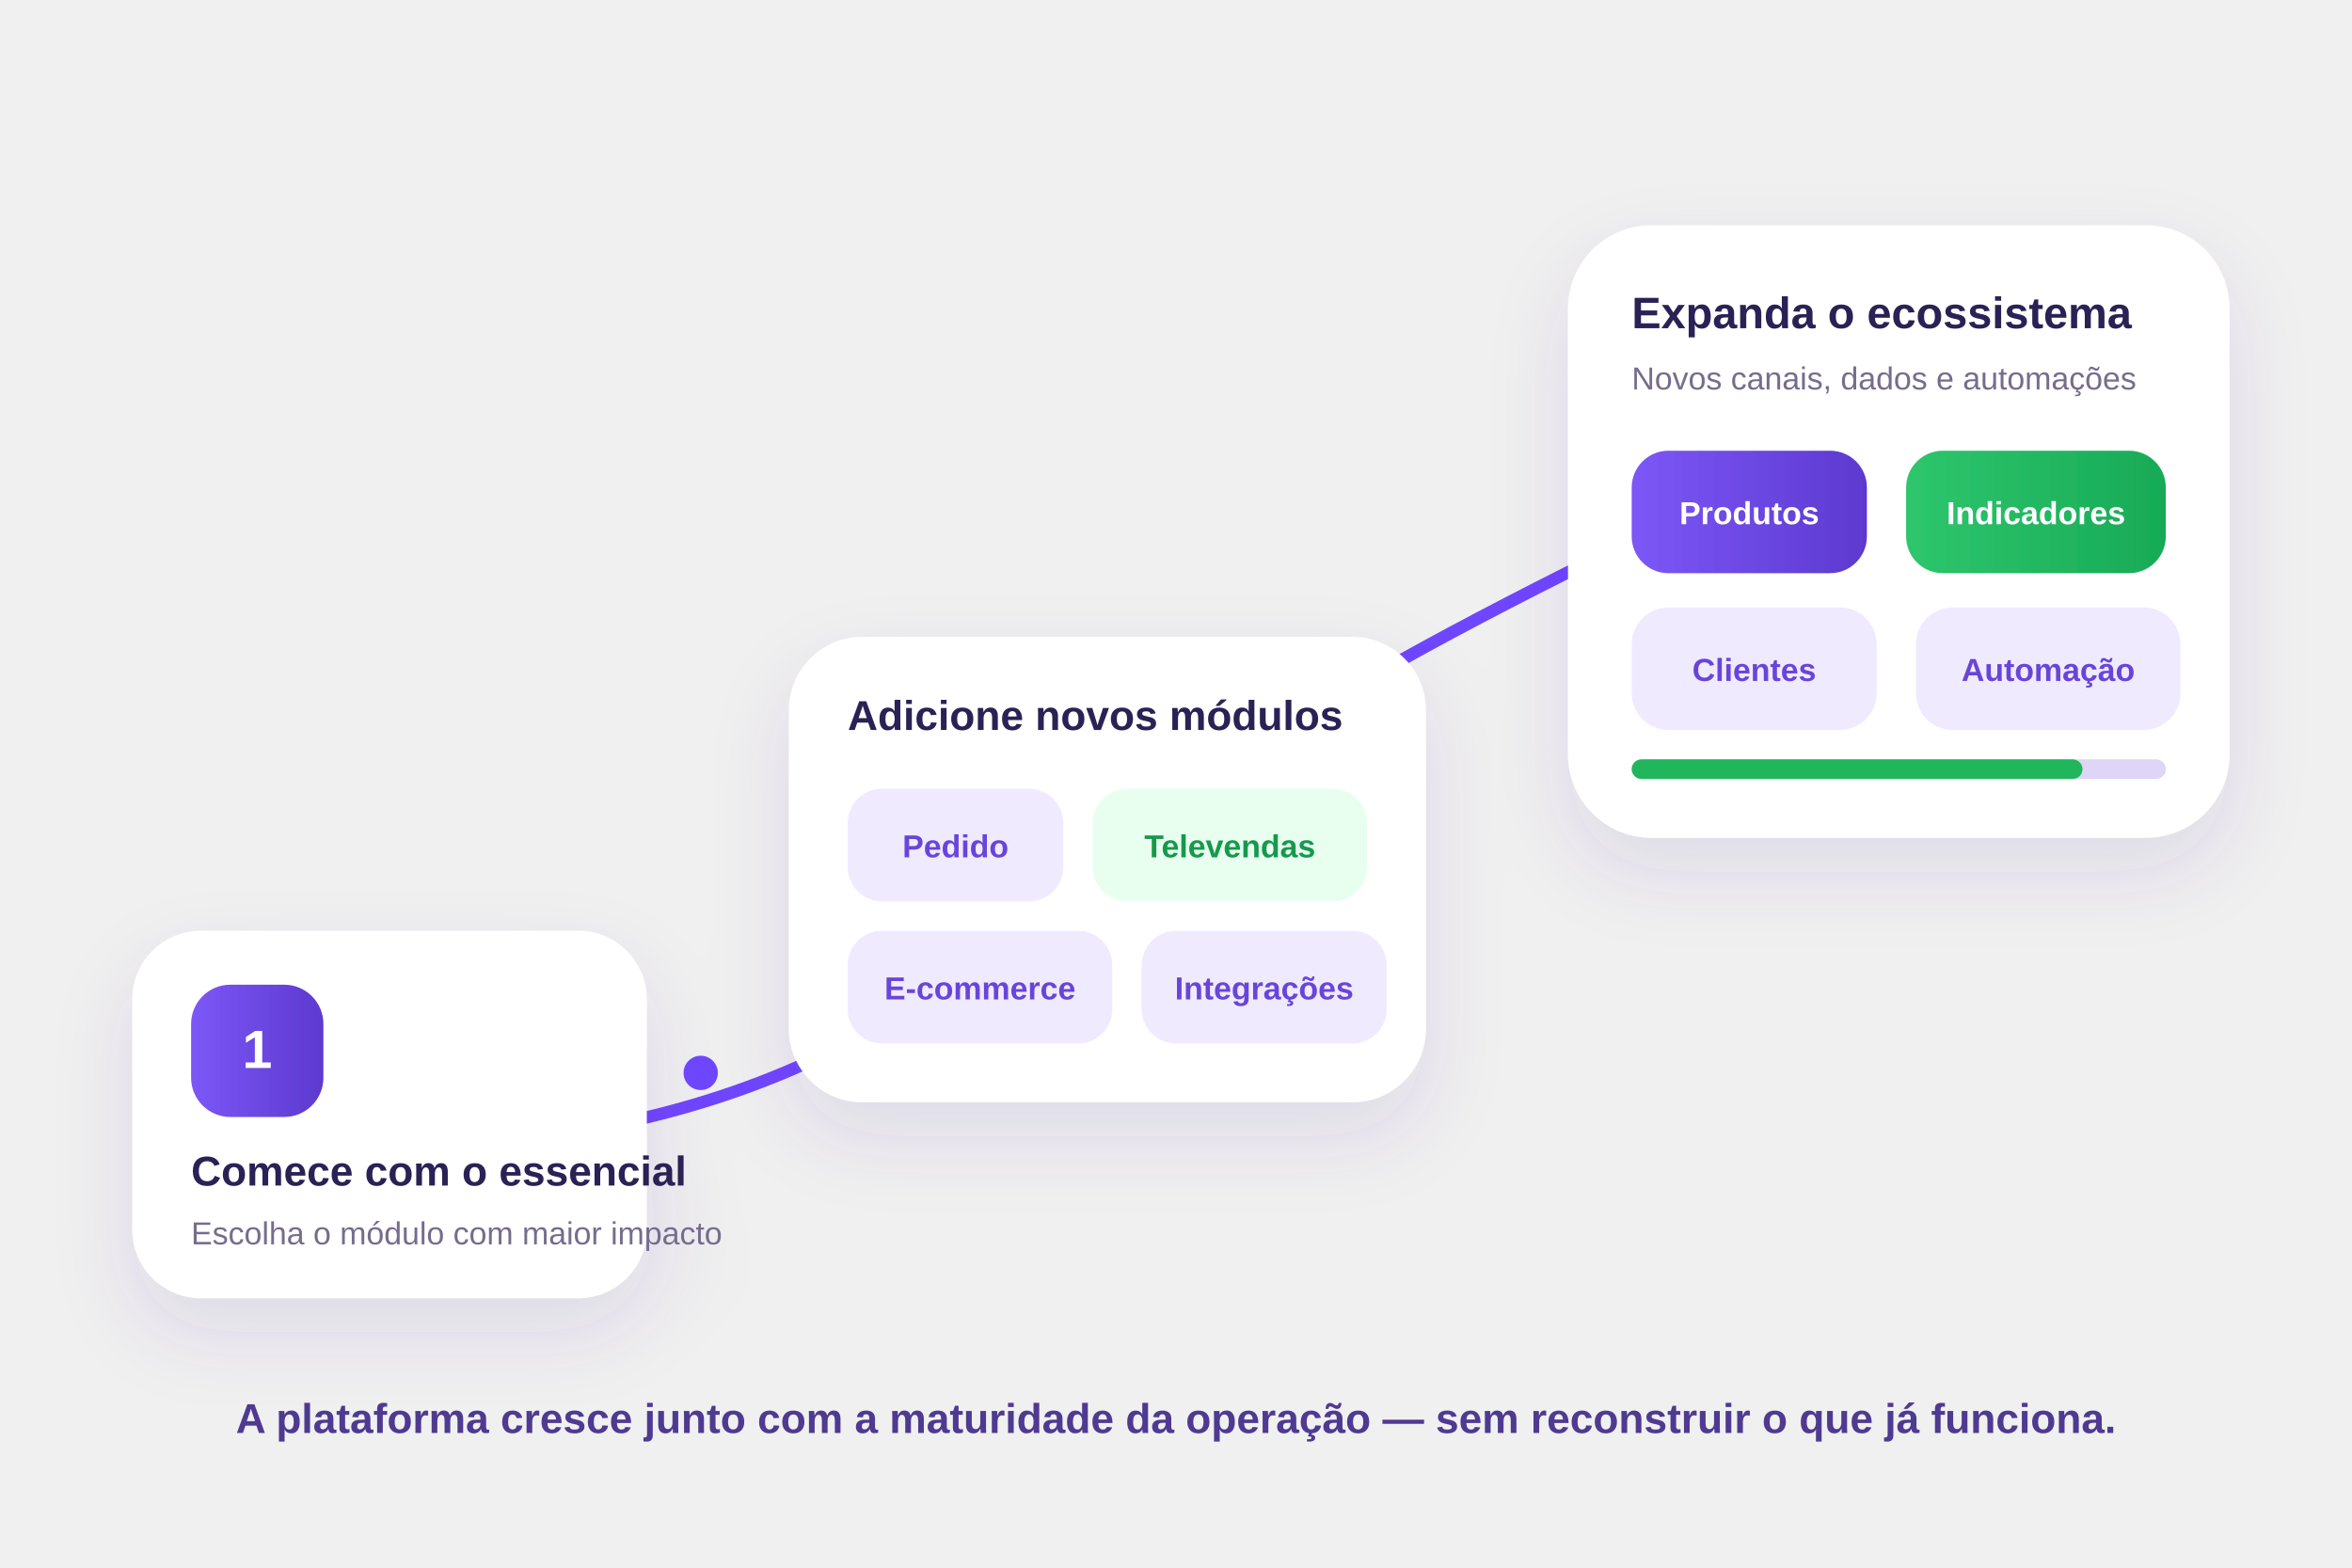
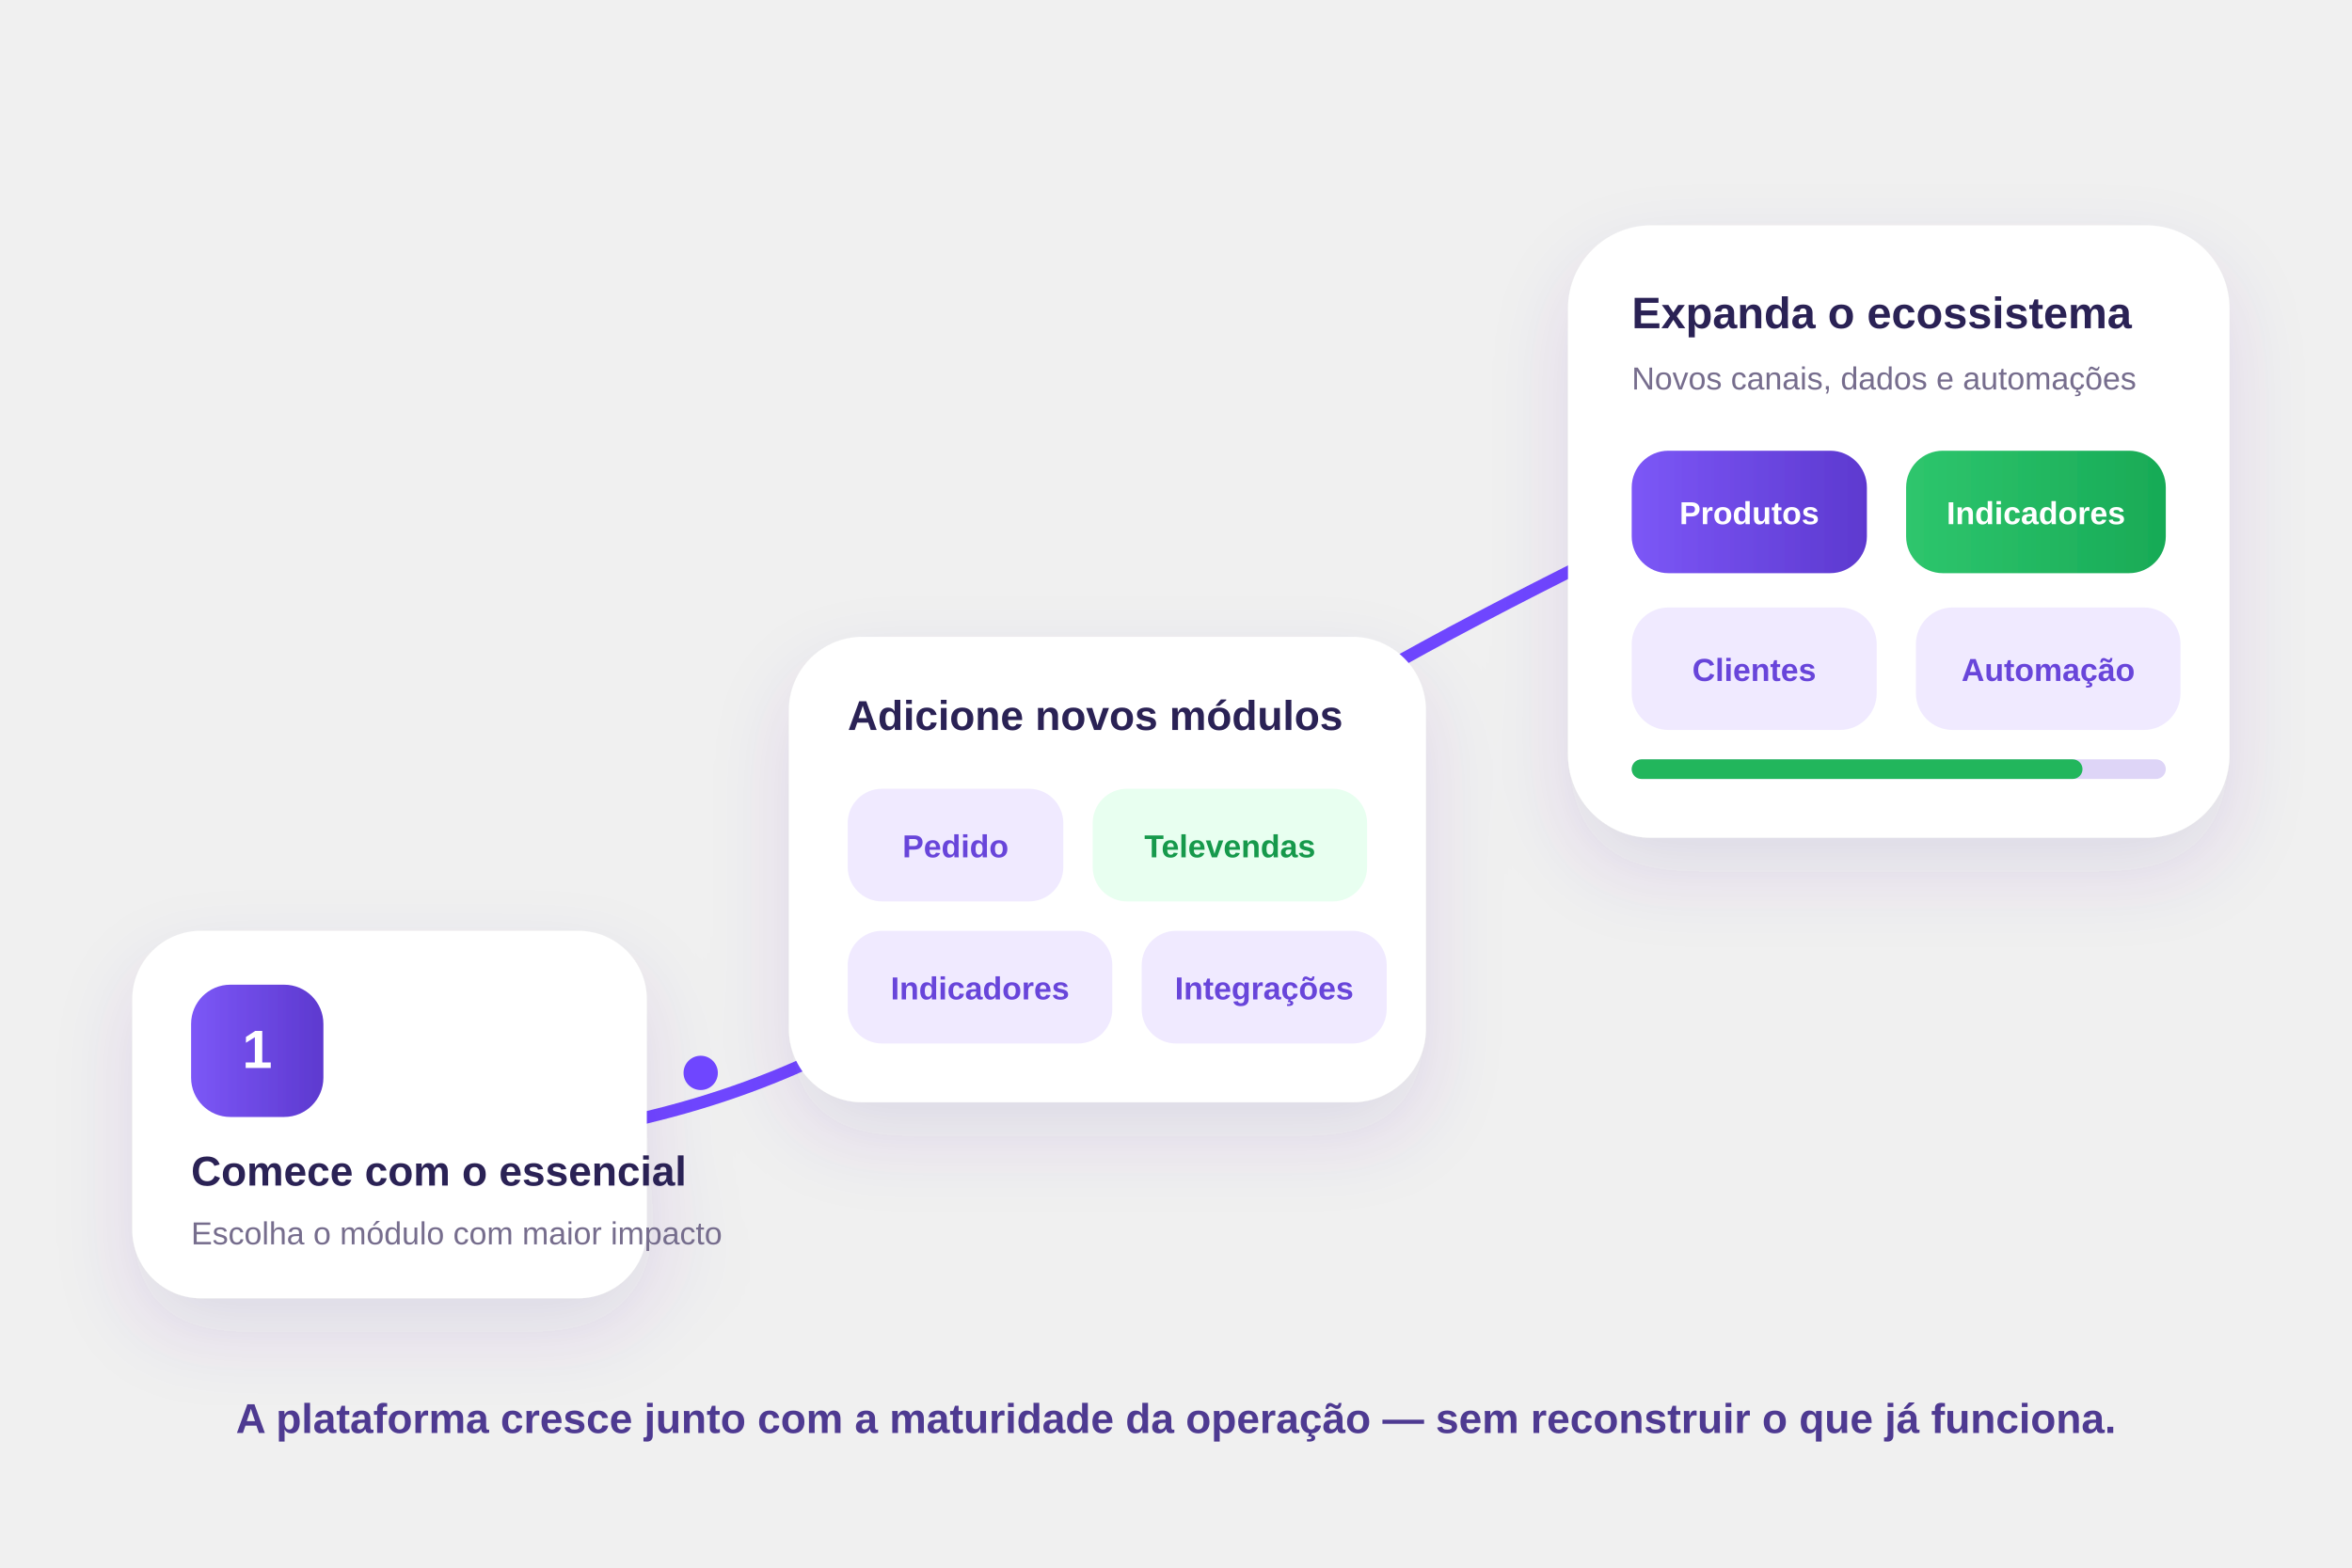
<svg xmlns="http://www.w3.org/2000/svg" viewBox="0 0 960 640" role="img" aria-labelledby="t d">
  <defs>
    <linearGradient id="p" x1="0" x2="1">
      <stop stop-color="#7c57f7" />
      <stop offset="1" stop-color="#5d39cf" />
    </linearGradient>
    <linearGradient id="g" x1="0" x2="1">
      <stop stop-color="#2ec66d" />
      <stop offset="1" stop-color="#18aa56" />
    </linearGradient>
    <filter id="s">
      <feDropShadow dx="0" dy="14" stdDeviation="16" flood-color="#5533a3" flood-opacity=".12" />
    </filter>
    <marker id="a" viewBox="0 0 10 10" refX="8" refY="5" markerWidth="7" markerHeight="7" orient="auto">
      <path d="M0 0l10 5-10 5z" fill="#6f46ff" />
    </marker>
  </defs>
  <path d="M130 470C300 470 370 420 452 350S650 228 826 144" fill="none" stroke="#6f46ff" stroke-width="5" marker-end="url(#a)" />
  <g filter="url(#s)" font-family="Arial,sans-serif">
    <g transform="translate(54 380)">
      <rect width="210" height="150" rx="28" fill="#fff" />
      <rect x="24" y="22" width="54" height="54" rx="16" fill="url(#p)" />
      <text x="51" y="56" text-anchor="middle" font-size="22" font-weight="700" fill="#fff">1</text>
      <text x="24" y="104" font-size="17" font-weight="700" fill="#2b2054">Comece com o essencial</text>
      <text x="24" y="128" font-size="13" fill="#766d8d">Escolha o módulo com maior impacto</text>
    </g>
    <g transform="translate(322 260)">
      <rect width="260" height="190" rx="30" fill="#fff" />
      <text x="24" y="38" font-size="17" font-weight="700" fill="#2b2054">Adicione novos módulos</text>
      <g transform="translate(24 62)">
        <rect width="88" height="46" rx="14" fill="#f0eaff" />
        <text x="44" y="28" text-anchor="middle" font-size="13" font-weight="700" fill="#6845da">Pedido</text>
        <rect x="100" width="112" height="46" rx="14" fill="#e8fff0" />
        <text x="156" y="28" text-anchor="middle" font-size="13" font-weight="700" fill="#14994c">Televendas</text>
        <rect y="58" width="108" height="46" rx="14" fill="#f0eaff" />
-         <text x="54" y="86" text-anchor="middle" font-size="13" font-weight="700" fill="#6845da">E-commerce</text>
+         <text x="54" y="86" text-anchor="middle" font-size="13" font-weight="700" fill="#6845da">Indicadores</text>
        <rect x="120" y="58" width="100" height="46" rx="14" fill="#f0eaff" />
        <text x="170" y="86" text-anchor="middle" font-size="13" font-weight="700" fill="#6845da">Integrações</text>
      </g>
    </g>
    <g transform="translate(640 92)">
      <rect width="270" height="250" rx="34" fill="#fff" />
      <text x="26" y="42" font-size="18" font-weight="700" fill="#2b2054">Expanda o ecossistema</text>
      <text x="26" y="67" font-size="13" fill="#766d8d">Novos canais, dados e automações</text>
      <g transform="translate(26 92)">
        <rect width="96" height="50" rx="15" fill="url(#p)" />
        <text x="48" y="30" text-anchor="middle" font-size="13" font-weight="700" fill="#fff">Produtos</text>
        <rect x="112" width="106" height="50" rx="15" fill="url(#g)" />
        <text x="165" y="30" text-anchor="middle" font-size="13" font-weight="700" fill="#fff">Indicadores</text>
        <rect y="64" width="100" height="50" rx="15" fill="#f0eaff" />
        <text x="50" y="94" text-anchor="middle" font-size="13" font-weight="700" fill="#6845da">Clientes</text>
        <rect x="116" y="64" width="108" height="50" rx="15" fill="#f0eaff" />
        <text x="170" y="94" text-anchor="middle" font-size="13" font-weight="700" fill="#6845da">Automação</text>
      </g>
      <rect x="26" y="218" width="218" height="8" rx="4" fill="#ded5f7" />
      <rect x="26" y="218" width="184" height="8" rx="4" fill="#20b65b" />
    </g>
  </g>
  <g fill="#6f46ff">
    <circle cx="286" cy="438" r="7" />
  </g>
  <text x="480" y="585" text-anchor="middle" font-family="Arial,sans-serif" font-size="17" font-weight="700" fill="#4e3a91">A plataforma cresce junto com a maturidade da operação — sem reconstruir o que já funciona.</text>
</svg>
